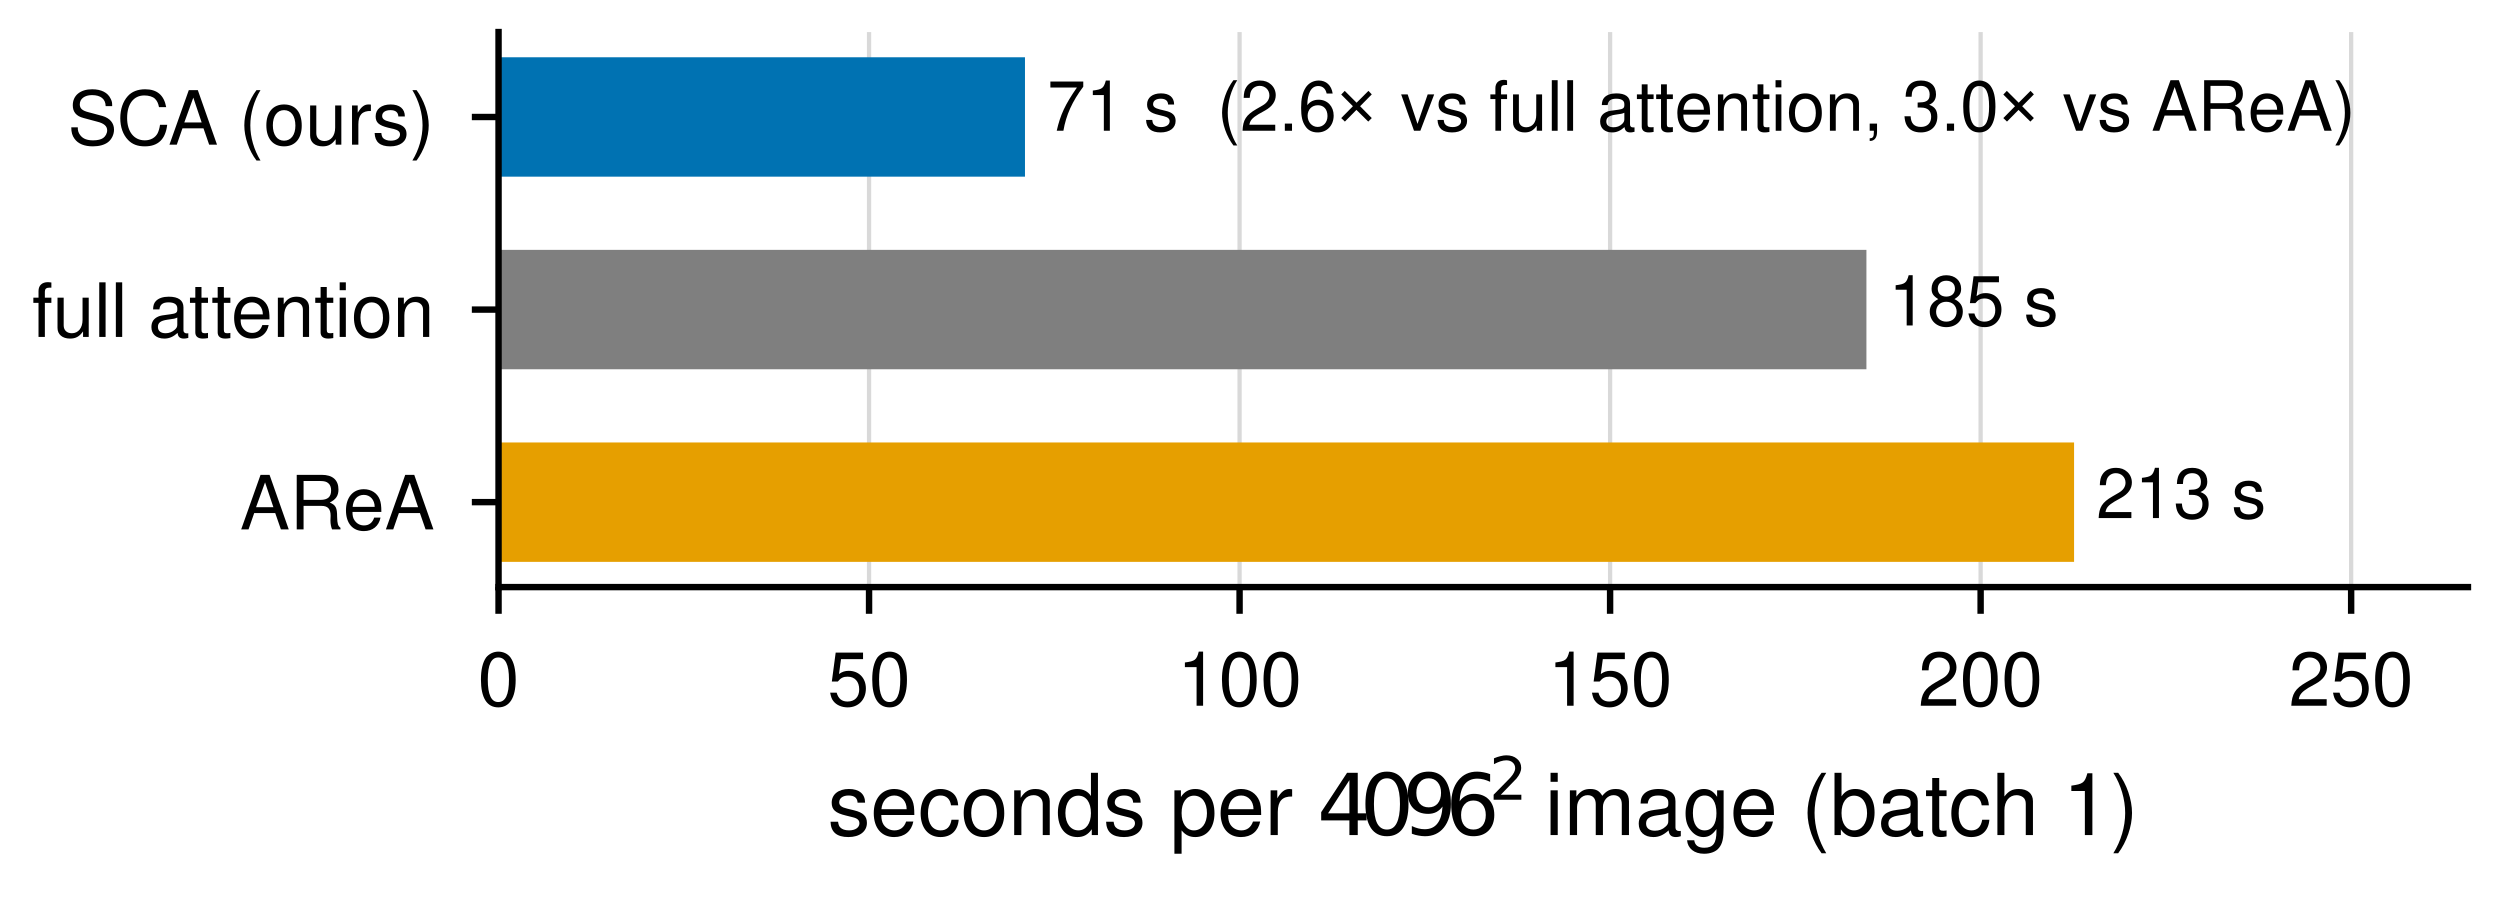
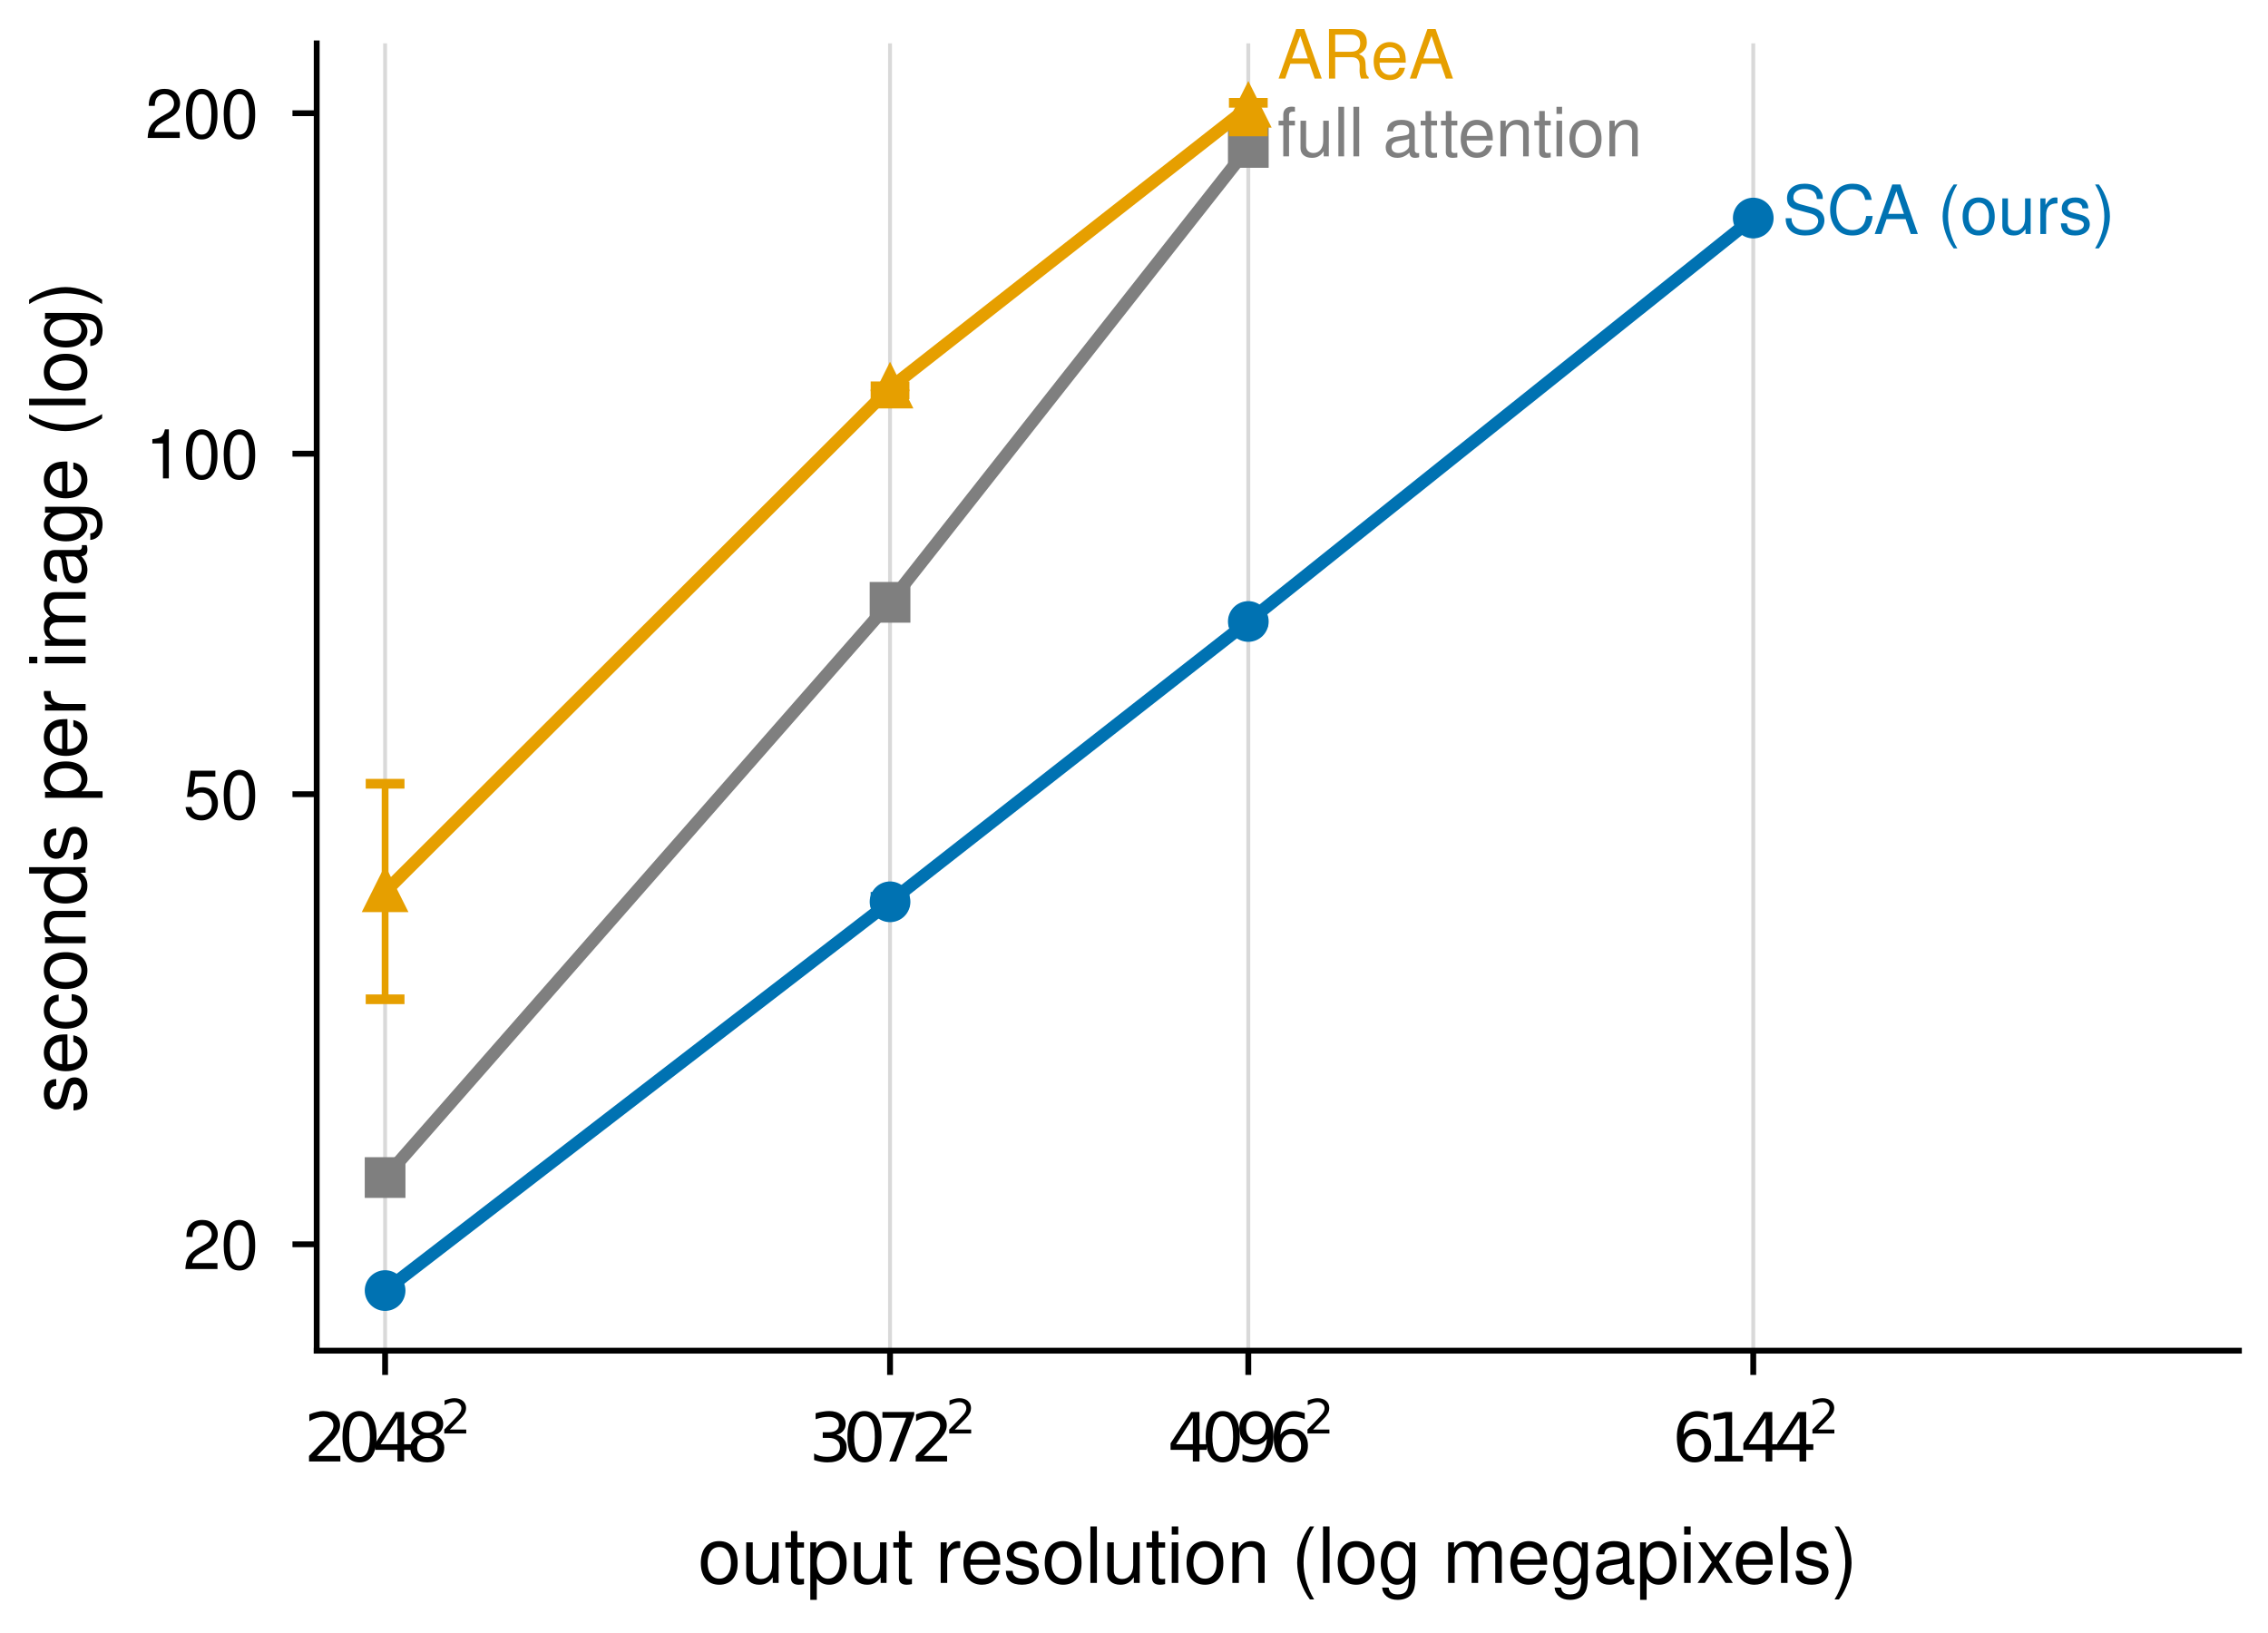
- <svg xmlns="http://www.w3.org/2000/svg" xmlns:xlink="http://www.w3.org/1999/xlink" width="234pt" height="84.24pt" viewBox="0 0 234 84.24" version="1.1">
+ <svg xmlns="http://www.w3.org/2000/svg" xmlns:xlink="http://www.w3.org/1999/xlink" width="234pt" height="168.48pt" viewBox="0 0 234 168.48" version="1.1">
  <defs>
    <style type="text/css">*{stroke-linejoin: round; stroke-linecap: butt}</style>
  </defs>
  <g id="figure_1">
    <g id="patch_1">
-       <path d="M 0 84.24  L 234 84.24  L 234 0  L 0 0  z " style="fill: #ffffff" />
+       <path d="M 0 168.48  L 234 168.48  L 234 0  L 0 0  z " style="fill: #ffffff" />
    </g>
    <g id="axes_1">
      <g id="patch_2">
-         <path d="M 46.664 54.952  L 231 54.952  L 231 3  L 46.664 3  z " style="fill: #ffffff" />
+         <path d="M 32.675 139.352  L 231 139.352  L 231 4.477  L 32.675 4.477  z " style="fill: #ffffff" />
      </g>
      <g id="matplotlib.axis_1">
        <g id="xtick_1">
          <g id="line2d_1">
-             <path d="M 46.664 54.952  L 46.664 3  " clip-path="url(#p711b4fc044)" style="fill: none; stroke: #d9d9d9; stroke-width: 0.4; stroke-linecap: square" />
+             <path d="M 39.733 139.352  L 39.733 4.477  " clip-path="url(#pa0289305d4)" style="fill: none; stroke: #d9d9d9; stroke-width: 0.4; stroke-linecap: square" />
          </g>
          <g id="line2d_2">
            <defs>
              <path id="m6a6587c3c9" d="M 0 0  L 0 2.5  " style="stroke: #000000; stroke-width: 0.6" />
            </defs>
            <g>
-               <use xlink:href="#m6a6587c3c9" x="46.664" y="54.952" style="stroke: #000000; stroke-width: 0.6" />
+               <use xlink:href="#m6a6587c3c9" x="39.733" y="139.352" style="stroke: #000000; stroke-width: 0.6" />
            </g>
          </g>
          <g id="text_1">
-             <text style="font-size: 7px; font-family: 'Helvetica Neue', 'Helvetica', 'Arial', 'TeX Gyre Heros', 'Nimbus Sans', 'Liberation Sans', 'DejaVu Sans', sans-serif; text-anchor: middle" x="46.664" y="66.055" transform="rotate(-0 46.66352 66.05476)">0</text>
+             <g transform="translate(31.36829 151.5823)">
+               <text>
+                 <tspan x="0" y="-0.795" style="font-size: 7px; font-family: 'STIXGeneral'">𝟤</tspan>
+                 <tspan x="3.5" y="-0.795" style="font-size: 7px; font-family: 'STIXGeneral'">𝟢</tspan>
+                 <tspan x="7" y="-0.795" style="font-size: 7px; font-family: 'STIXGeneral'">𝟦</tspan>
+                 <tspan x="10.5" y="-0.795" style="font-size: 7px; font-family: 'STIXGeneral'">𝟪</tspan>
+                 <tspan x="14.11" y="-3.686" style="font-size: 4.9px; font-family: 'STIXGeneral'">𝟤</tspan>
+               </text>
+             </g>
          </g>
        </g>
        <g id="xtick_2">
          <g id="line2d_3">
-             <path d="M 81.344 54.952  L 81.344 3  " clip-path="url(#p711b4fc044)" style="fill: none; stroke: #d9d9d9; stroke-width: 0.4; stroke-linecap: square" />
+             <path d="M 91.83 139.352  L 91.83 4.477  " clip-path="url(#pa0289305d4)" style="fill: none; stroke: #d9d9d9; stroke-width: 0.4; stroke-linecap: square" />
          </g>
          <g id="line2d_4">
            <g>
-               <use xlink:href="#m6a6587c3c9" x="81.344" y="54.952" style="stroke: #000000; stroke-width: 0.6" />
+               <use xlink:href="#m6a6587c3c9" x="91.83" y="139.352" style="stroke: #000000; stroke-width: 0.6" />
            </g>
          </g>
          <g id="text_2">
-             <text style="font-size: 7px; font-family: 'Helvetica Neue', 'Helvetica', 'Arial', 'TeX Gyre Heros', 'Nimbus Sans', 'Liberation Sans', 'DejaVu Sans', sans-serif; text-anchor: middle" x="81.344" y="66.055" transform="rotate(-0 81.34416 66.05476)">50</text>
+             <g transform="translate(83.46524 151.5823)">
+               <text>
+                 <tspan x="0" y="-0.795" style="font-size: 7px; font-family: 'STIXGeneral'">𝟥</tspan>
+                 <tspan x="3.5" y="-0.795" style="font-size: 7px; font-family: 'STIXGeneral'">𝟢</tspan>
+                 <tspan x="7" y="-0.795" style="font-size: 7px; font-family: 'STIXGeneral'">𝟩</tspan>
+                 <tspan x="10.5" y="-0.795" style="font-size: 7px; font-family: 'STIXGeneral'">𝟤</tspan>
+                 <tspan x="14.11" y="-3.686" style="font-size: 4.9px; font-family: 'STIXGeneral'">𝟤</tspan>
+               </text>
+             </g>
          </g>
        </g>
        <g id="xtick_3">
          <g id="line2d_5">
-             <path d="M 116.025 54.952  L 116.025 3  " clip-path="url(#p711b4fc044)" style="fill: none; stroke: #d9d9d9; stroke-width: 0.4; stroke-linecap: square" />
+             <path d="M 128.794 139.352  L 128.794 4.477  " clip-path="url(#pa0289305d4)" style="fill: none; stroke: #d9d9d9; stroke-width: 0.4; stroke-linecap: square" />
          </g>
          <g id="line2d_6">
            <g>
-               <use xlink:href="#m6a6587c3c9" x="116.025" y="54.952" style="stroke: #000000; stroke-width: 0.6" />
+               <use xlink:href="#m6a6587c3c9" x="128.794" y="139.352" style="stroke: #000000; stroke-width: 0.6" />
            </g>
          </g>
          <g id="text_3">
-             <text style="font-size: 7px; font-family: 'Helvetica Neue', 'Helvetica', 'Arial', 'TeX Gyre Heros', 'Nimbus Sans', 'Liberation Sans', 'DejaVu Sans', sans-serif; text-anchor: middle" x="116.025" y="66.055" transform="rotate(-0 116.0248 66.05476)">100</text>
+             <g transform="translate(120.4286 151.5823)">
+               <text>
+                 <tspan x="0" y="-0.795" style="font-size: 7px; font-family: 'STIXGeneral'">𝟦</tspan>
+                 <tspan x="3.5" y="-0.795" style="font-size: 7px; font-family: 'STIXGeneral'">𝟢</tspan>
+                 <tspan x="7" y="-0.795" style="font-size: 7px; font-family: 'STIXGeneral'">𝟫</tspan>
+                 <tspan x="10.5" y="-0.795" style="font-size: 7px; font-family: 'STIXGeneral'">𝟨</tspan>
+                 <tspan x="14.11" y="-3.686" style="font-size: 4.9px; font-family: 'STIXGeneral'">𝟤</tspan>
+               </text>
+             </g>
          </g>
        </g>
        <g id="xtick_4">
          <g id="line2d_7">
-             <path d="M 150.705 54.952  L 150.705 3  " clip-path="url(#p711b4fc044)" style="fill: none; stroke: #d9d9d9; stroke-width: 0.4; stroke-linecap: square" />
+             <path d="M 180.891 139.352  L 180.891 4.477  " clip-path="url(#pa0289305d4)" style="fill: none; stroke: #d9d9d9; stroke-width: 0.4; stroke-linecap: square" />
          </g>
          <g id="line2d_8">
            <g>
-               <use xlink:href="#m6a6587c3c9" x="150.705" y="54.952" style="stroke: #000000; stroke-width: 0.6" />
+               <use xlink:href="#m6a6587c3c9" x="180.891" y="139.352" style="stroke: #000000; stroke-width: 0.6" />
            </g>
          </g>
          <g id="text_4">
-             <text style="font-size: 7px; font-family: 'Helvetica Neue', 'Helvetica', 'Arial', 'TeX Gyre Heros', 'Nimbus Sans', 'Liberation Sans', 'DejaVu Sans', sans-serif; text-anchor: middle" x="150.705" y="66.055" transform="rotate(-0 150.7054 66.05476)">150</text>
-           </g>
-         </g>
-         <g id="xtick_5">
-           <g id="line2d_9">
-             <path d="M 185.386 54.952  L 185.386 3  " clip-path="url(#p711b4fc044)" style="fill: none; stroke: #d9d9d9; stroke-width: 0.4; stroke-linecap: square" />
-           </g>
-           <g id="line2d_10">
-             <g>
-               <use xlink:href="#m6a6587c3c9" x="185.386" y="54.952" style="stroke: #000000; stroke-width: 0.6" />
-             </g>
-           </g>
-           <g id="text_5">
-             <text style="font-size: 7px; font-family: 'Helvetica Neue', 'Helvetica', 'Arial', 'TeX Gyre Heros', 'Nimbus Sans', 'Liberation Sans', 'DejaVu Sans', sans-serif; text-anchor: middle" x="185.386" y="66.055" transform="rotate(-0 185.3861 66.05476)">200</text>
-           </g>
-         </g>
-         <g id="xtick_6">
-           <g id="line2d_11">
-             <path d="M 220.067 54.952  L 220.067 3  " clip-path="url(#p711b4fc044)" style="fill: none; stroke: #d9d9d9; stroke-width: 0.4; stroke-linecap: square" />
-           </g>
-           <g id="line2d_12">
-             <g>
-               <use xlink:href="#m6a6587c3c9" x="220.067" y="54.952" style="stroke: #000000; stroke-width: 0.6" />
-             </g>
-           </g>
-           <g id="text_6">
-             <text style="font-size: 7px; font-family: 'Helvetica Neue', 'Helvetica', 'Arial', 'TeX Gyre Heros', 'Nimbus Sans', 'Liberation Sans', 'DejaVu Sans', sans-serif; text-anchor: middle" x="220.067" y="66.055" transform="rotate(-0 220.0667 66.05476)">250</text>
-           </g>
-         </g>
-         <g id="text_7">
-           <g transform="translate(77.47164 79.07176)">
-             <text>
-               <tspan x="0" y="-0.912" style="font-size: 8px; font-family: 'Nimbus Sans'">s</tspan>
-               <tspan x="4" y="-0.912" style="font-size: 8px; font-family: 'Nimbus Sans'">e</tspan>
-               <tspan x="8.448" y="-0.912" style="font-size: 8px; font-family: 'Nimbus Sans'">c</tspan>
-               <tspan x="12.448" y="-0.912" style="font-size: 8px; font-family: 'Nimbus Sans'">o</tspan>
-               <tspan x="16.896" y="-0.912" style="font-size: 8px; font-family: 'Nimbus Sans'">n</tspan>
-               <tspan x="21.344" y="-0.912" style="font-size: 8px; font-family: 'Nimbus Sans'">d</tspan>
-               <tspan x="25.792" y="-0.912" style="font-size: 8px; font-family: 'Nimbus Sans'">s</tspan>
-               <tspan x="29.792" y="-0.912" style="font-size: 8px; font-family: 'Nimbus Sans'"> </tspan>
-               <tspan x="32.016" y="-0.912" style="font-size: 8px; font-family: 'Nimbus Sans'">p</tspan>
-               <tspan x="36.464" y="-0.912" style="font-size: 8px; font-family: 'Nimbus Sans'">e</tspan>
-               <tspan x="40.911" y="-0.912" style="font-size: 8px; font-family: 'Nimbus Sans'">r</tspan>
-               <tspan x="43.575" y="-0.912" style="font-size: 8px; font-family: 'Nimbus Sans'"> </tspan>
-               <tspan x="64.905" y="-0.912" style="font-size: 8px; font-family: 'Nimbus Sans'"> </tspan>
-               <tspan x="67.129" y="-0.912" style="font-size: 8px; font-family: 'Nimbus Sans'">i</tspan>
-               <tspan x="68.905" y="-0.912" style="font-size: 8px; font-family: 'Nimbus Sans'">m</tspan>
-               <tspan x="75.569" y="-0.912" style="font-size: 8px; font-family: 'Nimbus Sans'">a</tspan>
-               <tspan x="80.017" y="-0.912" style="font-size: 8px; font-family: 'Nimbus Sans'">g</tspan>
-               <tspan x="84.465" y="-0.912" style="font-size: 8px; font-family: 'Nimbus Sans'">e</tspan>
-               <tspan x="88.913" y="-0.912" style="font-size: 8px; font-family: 'Nimbus Sans'"> </tspan>
-               <tspan x="91.137" y="-0.912" style="font-size: 8px; font-family: 'Nimbus Sans'">(</tspan>
-               <tspan x="93.801" y="-0.912" style="font-size: 8px; font-family: 'Nimbus Sans'">b</tspan>
-               <tspan x="98.249" y="-0.912" style="font-size: 8px; font-family: 'Nimbus Sans'">a</tspan>
-               <tspan x="102.697" y="-0.912" style="font-size: 8px; font-family: 'Nimbus Sans'">t</tspan>
-               <tspan x="104.921" y="-0.912" style="font-size: 8px; font-family: 'Nimbus Sans'">c</tspan>
-               <tspan x="108.921" y="-0.912" style="font-size: 8px; font-family: 'Nimbus Sans'">h</tspan>
-               <tspan x="113.369" y="-0.912" style="font-size: 8px; font-family: 'Nimbus Sans'"> </tspan>
-               <tspan x="115.592" y="-0.912" style="font-size: 8px; font-family: 'Nimbus Sans'">1</tspan>
-               <tspan x="120.04" y="-0.912" style="font-size: 8px; font-family: 'Nimbus Sans'">)</tspan>
-               <tspan x="45.799" y="-0.912" style="font-size: 8px; font-family: 'STIXGeneral'">𝟦</tspan>
-               <tspan x="49.799" y="-0.912" style="font-size: 8px; font-family: 'STIXGeneral'">𝟢</tspan>
-               <tspan x="53.799" y="-0.912" style="font-size: 8px; font-family: 'STIXGeneral'">𝟫</tspan>
-               <tspan x="57.799" y="-0.912" style="font-size: 8px; font-family: 'STIXGeneral'">𝟨</tspan>
-               <tspan x="61.925" y="-4.216" style="font-size: 5.6px; font-family: 'STIXGeneral'">𝟤</tspan>
-             </text>
-           </g>
+             <g transform="translate(172.5256 151.5823)">
+               <text>
+                 <tspan x="0" y="-0.795" style="font-size: 7px; font-family: 'STIXGeneral'">𝟨</tspan>
+                 <tspan x="3.5" y="-0.795" style="font-size: 7px; font-family: 'STIXGeneral'">𝟣</tspan>
+                 <tspan x="7" y="-0.795" style="font-size: 7px; font-family: 'STIXGeneral'">𝟦</tspan>
+                 <tspan x="10.5" y="-0.795" style="font-size: 7px; font-family: 'STIXGeneral'">𝟦</tspan>
+                 <tspan x="14.11" y="-3.686" style="font-size: 4.9px; font-family: 'STIXGeneral'">𝟤</tspan>
+               </text>
+             </g>
+           </g>
+         </g>
+         <g id="text_5">
+           <text style="font-size: 8px; font-family: 'Helvetica Neue', 'Helvetica', 'Arial', 'TeX Gyre Heros', 'Nimbus Sans', 'Liberation Sans', 'DejaVu Sans', sans-serif; text-anchor: middle" x="131.838" y="163.312" transform="rotate(-0 131.8376 163.3118)">output resolution (log megapixels)</text>
        </g>
      </g>
      <g id="matplotlib.axis_2">
        <g id="ytick_1">
-           <g id="line2d_13">
+           <g id="line2d_9">
            <defs>
              <path id="me6f1e4934d" d="M 0 0  L -2.5 0  " style="stroke: #000000; stroke-width: 0.6" />
            </defs>
            <g>
-               <use xlink:href="#me6f1e4934d" x="46.664" y="10.95" style="stroke: #000000; stroke-width: 0.6" />
+               <use xlink:href="#me6f1e4934d" x="32.675" y="128.375" style="stroke: #000000; stroke-width: 0.6" />
+             </g>
+           </g>
+           <g id="text_6">
+             <text style="font-size: 7px; font-family: 'Helvetica Neue', 'Helvetica', 'Arial', 'TeX Gyre Heros', 'Nimbus Sans', 'Liberation Sans', 'DejaVu Sans', sans-serif; text-anchor: end" x="26.675" y="130.927" transform="rotate(-0 26.67543 130.9268)">20</text>
+           </g>
+         </g>
+         <g id="ytick_2">
+           <g id="line2d_10">
+             <g>
+               <use xlink:href="#me6f1e4934d" x="32.675" y="81.938" style="stroke: #000000; stroke-width: 0.6" />
+             </g>
+           </g>
+           <g id="text_7">
+             <text style="font-size: 7px; font-family: 'Helvetica Neue', 'Helvetica', 'Arial', 'TeX Gyre Heros', 'Nimbus Sans', 'Liberation Sans', 'DejaVu Sans', sans-serif; text-anchor: end" x="26.675" y="84.489" transform="rotate(-0 26.67543 84.48935)">50</text>
+           </g>
+         </g>
+         <g id="ytick_3">
+           <g id="line2d_11">
+             <g>
+               <use xlink:href="#me6f1e4934d" x="32.675" y="46.809" style="stroke: #000000; stroke-width: 0.6" />
            </g>
          </g>
          <g id="text_8">
-             <text style="font-size: 7px; font-family: 'Helvetica Neue', 'Helvetica', 'Arial', 'TeX Gyre Heros', 'Nimbus Sans', 'Liberation Sans', 'DejaVu Sans', sans-serif; text-anchor: end" x="40.664" y="13.543" transform="rotate(-0 40.66352 13.54308)">SCA (ours)</text>
-           </g>
-         </g>
-         <g id="ytick_2">
-           <g id="line2d_14">
-             <g>
-               <use xlink:href="#me6f1e4934d" x="46.664" y="28.976" style="stroke: #000000; stroke-width: 0.6" />
+             <text style="font-size: 7px; font-family: 'Helvetica Neue', 'Helvetica', 'Arial', 'TeX Gyre Heros', 'Nimbus Sans', 'Liberation Sans', 'DejaVu Sans', sans-serif; text-anchor: end" x="26.675" y="49.361" transform="rotate(-0 26.67543 49.36075)">100</text>
+           </g>
+         </g>
+         <g id="ytick_4">
+           <g id="line2d_12">
+             <g>
+               <use xlink:href="#me6f1e4934d" x="32.675" y="11.681" style="stroke: #000000; stroke-width: 0.6" />
            </g>
          </g>
          <g id="text_9">
-             <text style="font-size: 7px; font-family: 'Helvetica Neue', 'Helvetica', 'Arial', 'TeX Gyre Heros', 'Nimbus Sans', 'Liberation Sans', 'DejaVu Sans', sans-serif; text-anchor: end" x="40.664" y="31.538" transform="rotate(-0 40.66352 31.53811)">full attention</text>
-           </g>
-         </g>
-         <g id="ytick_3">
-           <g id="line2d_15">
-             <g>
-               <use xlink:href="#me6f1e4934d" x="46.664" y="47.002" style="stroke: #000000; stroke-width: 0.6" />
-             </g>
-           </g>
-           <g id="text_10">
-             <text style="font-size: 7px; font-family: 'Helvetica Neue', 'Helvetica', 'Arial', 'TeX Gyre Heros', 'Nimbus Sans', 'Liberation Sans', 'DejaVu Sans', sans-serif; text-anchor: end" x="40.664" y="49.554" transform="rotate(-0 40.66352 49.55392)">AReA</text>
-           </g>
+             <text style="font-size: 7px; font-family: 'Helvetica Neue', 'Helvetica', 'Arial', 'TeX Gyre Heros', 'Nimbus Sans', 'Liberation Sans', 'DejaVu Sans', sans-serif; text-anchor: end" x="26.675" y="14.232" transform="rotate(-0 26.67543 14.23215)">200</text>
+           </g>
+         </g>
+         <g id="text_10">
+           <text style="font-size: 8px; font-family: 'Helvetica Neue', 'Helvetica', 'Arial', 'TeX Gyre Heros', 'Nimbus Sans', 'Liberation Sans', 'DejaVu Sans', sans-serif; text-anchor: middle" x="8.833" y="71.915" transform="rotate(-90 8.83274 71.91464)">seconds per image (log)</text>
+         </g>
+       </g>
+       <g id="line2d_13">
+         <path d="M 39.733 121.491  L 91.83 62.144  L 128.794 15.212  " clip-path="url(#pa0289305d4)" style="fill: none; stroke: #7f7f7f; stroke-width: 1.3; stroke-linecap: square" />
+         <defs>
+           <path id="m028f5be62c" d="M -1.6 1.6  L 1.6 1.6  L 1.6 -1.6  L -1.6 -1.6  z " style="stroke: #7f7f7f; stroke-linejoin: miter" />
+         </defs>
+         <g clip-path="url(#pa0289305d4)">
+           <use xlink:href="#m028f5be62c" x="39.733" y="121.491" style="fill: #7f7f7f; stroke: #7f7f7f; stroke-linejoin: miter" />
+           <use xlink:href="#m028f5be62c" x="91.83" y="62.144" style="fill: #7f7f7f; stroke: #7f7f7f; stroke-linejoin: miter" />
+           <use xlink:href="#m028f5be62c" x="128.794" y="15.212" style="fill: #7f7f7f; stroke: #7f7f7f; stroke-linejoin: miter" />
+         </g>
+       </g>
+       <g id="LineCollection_1">
+         <path d="M 39.733 121.569  L 39.733 121.488  " clip-path="url(#pa0289305d4)" style="fill: none; stroke: #7f7f7f; stroke-width: 0.7" />
+         <path d="M 91.83 62.216  L 91.83 62.119  " clip-path="url(#pa0289305d4)" style="fill: none; stroke: #7f7f7f; stroke-width: 0.7" />
+         <path d="M 128.794 15.367  L 128.794 15.183  " clip-path="url(#pa0289305d4)" style="fill: none; stroke: #7f7f7f; stroke-width: 0.7" />
+       </g>
+       <g id="line2d_14">
+         <defs>
+           <path id="m9e3d3fbf34" d="M 2 0  L -2 -0  " style="stroke: #7f7f7f" />
+         </defs>
+         <g clip-path="url(#pa0289305d4)">
+           <use xlink:href="#m9e3d3fbf34" x="39.733" y="121.569" style="fill: #0072b2; stroke: #7f7f7f" />
+           <use xlink:href="#m9e3d3fbf34" x="91.83" y="62.216" style="fill: #0072b2; stroke: #7f7f7f" />
+           <use xlink:href="#m9e3d3fbf34" x="128.794" y="15.367" style="fill: #0072b2; stroke: #7f7f7f" />
+         </g>
+       </g>
+       <g id="line2d_15">
+         <g clip-path="url(#pa0289305d4)">
+           <use xlink:href="#m9e3d3fbf34" x="39.733" y="121.488" style="fill: #0072b2; stroke: #7f7f7f" />
+           <use xlink:href="#m9e3d3fbf34" x="91.83" y="62.119" style="fill: #0072b2; stroke: #7f7f7f" />
+           <use xlink:href="#m9e3d3fbf34" x="128.794" y="15.183" style="fill: #0072b2; stroke: #7f7f7f" />
+         </g>
+       </g>
+       <g id="line2d_16">
+         <path d="M 39.733 92.003  L 91.83 40.036  L 128.794 11.067  " clip-path="url(#pa0289305d4)" style="fill: none; stroke: #e69f00; stroke-width: 1.3; stroke-linecap: square" />
+         <defs>
+           <path id="mf4be368913" d="M 0 -1.6  L -1.6 1.6  L 1.6 1.6  z " style="stroke: #e69f00; stroke-linejoin: miter" />
+         </defs>
+         <g clip-path="url(#pa0289305d4)">
+           <use xlink:href="#mf4be368913" x="39.733" y="92.003" style="fill: #e69f00; stroke: #e69f00; stroke-linejoin: miter" />
+           <use xlink:href="#mf4be368913" x="91.83" y="40.036" style="fill: #e69f00; stroke: #e69f00; stroke-linejoin: miter" />
+           <use xlink:href="#mf4be368913" x="128.794" y="11.067" style="fill: #e69f00; stroke: #e69f00; stroke-linejoin: miter" />
+         </g>
+       </g>
+       <g id="LineCollection_2">
+         <path d="M 39.733 103.096  L 39.733 80.861  " clip-path="url(#pa0289305d4)" style="fill: none; stroke: #e69f00; stroke-width: 0.7" />
+         <path d="M 91.83 40.686  L 91.83 39.858  " clip-path="url(#pa0289305d4)" style="fill: none; stroke: #e69f00; stroke-width: 0.7" />
+         <path d="M 128.794 13.561  L 128.794 10.608  " clip-path="url(#pa0289305d4)" style="fill: none; stroke: #e69f00; stroke-width: 0.7" />
+       </g>
+       <g id="line2d_17">
+         <defs>
+           <path id="m6e061d00e1" d="M 2 0  L -2 -0  " style="stroke: #e69f00" />
+         </defs>
+         <g clip-path="url(#pa0289305d4)">
+           <use xlink:href="#m6e061d00e1" x="39.733" y="103.096" style="fill: #0072b2; stroke: #e69f00" />
+           <use xlink:href="#m6e061d00e1" x="91.83" y="40.686" style="fill: #0072b2; stroke: #e69f00" />
+           <use xlink:href="#m6e061d00e1" x="128.794" y="13.561" style="fill: #0072b2; stroke: #e69f00" />
+         </g>
+       </g>
+       <g id="line2d_18">
+         <g clip-path="url(#pa0289305d4)">
+           <use xlink:href="#m6e061d00e1" x="39.733" y="80.861" style="fill: #0072b2; stroke: #e69f00" />
+           <use xlink:href="#m6e061d00e1" x="91.83" y="39.858" style="fill: #0072b2; stroke: #e69f00" />
+           <use xlink:href="#m6e061d00e1" x="128.794" y="10.608" style="fill: #0072b2; stroke: #e69f00" />
+         </g>
+       </g>
+       <g id="line2d_19">
+         <path d="M 39.733 133.151  L 91.83 93.042  L 128.794 64.12  L 180.891 22.498  " clip-path="url(#pa0289305d4)" style="fill: none; stroke: #0072b2; stroke-width: 1.3; stroke-linecap: square" />
+         <defs>
+           <path id="m0069285f68" d="M 0 1.6  C 0.424 1.6 0.831 1.431 1.131 1.131  C 1.431 0.831 1.6 0.424 1.6 0  C 1.6 -0.424 1.431 -0.831 1.131 -1.131  C 0.831 -1.431 0.424 -1.6 0 -1.6  C -0.424 -1.6 -0.831 -1.431 -1.131 -1.131  C -1.431 -0.831 -1.6 -0.424 -1.6 0  C -1.6 0.424 -1.431 0.831 -1.131 1.131  C -0.831 1.431 -0.424 1.6 0 1.6  z " style="stroke: #0072b2" />
+         </defs>
+         <g clip-path="url(#pa0289305d4)">
+           <use xlink:href="#m0069285f68" x="39.733" y="133.151" style="fill: #0072b2; stroke: #0072b2" />
+           <use xlink:href="#m0069285f68" x="91.83" y="93.042" style="fill: #0072b2; stroke: #0072b2" />
+           <use xlink:href="#m0069285f68" x="128.794" y="64.12" style="fill: #0072b2; stroke: #0072b2" />
+           <use xlink:href="#m0069285f68" x="180.891" y="22.498" style="fill: #0072b2; stroke: #0072b2" />
+         </g>
+       </g>
+       <g id="LineCollection_3">
+         <path d="M 39.733 133.222  L 39.733 133.125  " clip-path="url(#pa0289305d4)" style="fill: none; stroke: #0072b2; stroke-width: 0.7" />
+         <path d="M 91.83 93.08  L 91.83 92.529  " clip-path="url(#pa0289305d4)" style="fill: none; stroke: #0072b2; stroke-width: 0.7" />
+         <path d="M 128.794 64.195  L 128.794 64.108  " clip-path="url(#pa0289305d4)" style="fill: none; stroke: #0072b2; stroke-width: 0.7" />
+         <path d="M 180.891 22.534  L 180.891 22.474  " clip-path="url(#pa0289305d4)" style="fill: none; stroke: #0072b2; stroke-width: 0.7" />
+       </g>
+       <g id="line2d_20">
+         <defs>
+           <path id="m98d56f8a32" d="M 2 0  L -2 -0  " style="stroke: #0072b2" />
+         </defs>
+         <g clip-path="url(#pa0289305d4)">
+           <use xlink:href="#m98d56f8a32" x="39.733" y="133.222" style="fill: #0072b2; stroke: #0072b2" />
+           <use xlink:href="#m98d56f8a32" x="91.83" y="93.08" style="fill: #0072b2; stroke: #0072b2" />
+           <use xlink:href="#m98d56f8a32" x="128.794" y="64.195" style="fill: #0072b2; stroke: #0072b2" />
+           <use xlink:href="#m98d56f8a32" x="180.891" y="22.534" style="fill: #0072b2; stroke: #0072b2" />
+         </g>
+       </g>
+       <g id="line2d_21">
+         <g clip-path="url(#pa0289305d4)">
+           <use xlink:href="#m98d56f8a32" x="39.733" y="133.125" style="fill: #0072b2; stroke: #0072b2" />
+           <use xlink:href="#m98d56f8a32" x="91.83" y="92.529" style="fill: #0072b2; stroke: #0072b2" />
+           <use xlink:href="#m98d56f8a32" x="128.794" y="64.108" style="fill: #0072b2; stroke: #0072b2" />
+           <use xlink:href="#m98d56f8a32" x="180.891" y="22.474" style="fill: #0072b2; stroke: #0072b2" />
        </g>
      </g>
      <g id="patch_3">
-         <path d="M 46.664 16.538  L 95.938 16.538  L 95.938 5.362  L 46.664 5.362  z " clip-path="url(#p711b4fc044)" style="fill: #0072b2" />
+         <path d="M 32.675 139.352  L 32.675 4.477  " style="fill: none; stroke: #000000; stroke-width: 0.6; stroke-linejoin: miter; stroke-linecap: square" />
      </g>
      <g id="patch_4">
-         <path d="M 46.664 34.564  L 174.697 34.564  L 174.697 23.388  L 46.664 23.388  z " clip-path="url(#p711b4fc044)" style="fill: #7f7f7f" />
-       </g>
-       <g id="patch_5">
-         <path d="M 46.664 52.59  L 194.133 52.59  L 194.133 41.414  L 46.664 41.414  z " clip-path="url(#p711b4fc044)" style="fill: #e69f00" />
-       </g>
-       <g id="patch_6">
-         <path d="M 46.664 54.952  L 46.664 3  " style="fill: none; stroke: #000000; stroke-width: 0.6; stroke-linejoin: miter; stroke-linecap: square" />
-       </g>
-       <g id="patch_7">
-         <path d="M 46.664 54.952  L 231 54.952  " style="fill: none; stroke: #000000; stroke-width: 0.6; stroke-linejoin: miter; stroke-linecap: square" />
+         <path d="M 32.675 139.352  L 231 139.352  " style="fill: none; stroke: #000000; stroke-width: 0.6; stroke-linejoin: miter; stroke-linecap: square" />
      </g>
      <g id="text_11">
-         <g transform="translate(98.0186 12.47405)">
-           <text>
-             <tspan x="0" y="-0.234" style="font-size: 6.5px; font-family: 'Nimbus Sans'">7</tspan>
-             <tspan x="3.614" y="-0.234" style="font-size: 6.5px; font-family: 'Nimbus Sans'">1</tspan>
-             <tspan x="7.228" y="-0.234" style="font-size: 6.5px; font-family: 'Nimbus Sans'"> </tspan>
-             <tspan x="9.035" y="-0.234" style="font-size: 6.5px; font-family: 'Nimbus Sans'">s</tspan>
-             <tspan x="12.285" y="-0.234" style="font-size: 6.5px; font-family: 'Nimbus Sans'"> </tspan>
-             <tspan x="14.092" y="-0.234" style="font-size: 6.5px; font-family: 'Nimbus Sans'"> </tspan>
-             <tspan x="15.899" y="-0.234" style="font-size: 6.5px; font-family: 'Nimbus Sans'">(</tspan>
-             <tspan x="18.064" y="-0.234" style="font-size: 6.5px; font-family: 'Nimbus Sans'">2</tspan>
-             <tspan x="21.678" y="-0.234" style="font-size: 6.5px; font-family: 'Nimbus Sans'">.</tspan>
-             <tspan x="23.485" y="-0.234" style="font-size: 6.5px; font-family: 'Nimbus Sans'">6</tspan>
-             <tspan x="31.259" y="-0.234" style="font-size: 6.5px; font-family: 'Nimbus Sans'"> </tspan>
-             <tspan x="33.066" y="-0.234" style="font-size: 6.5px; font-family: 'Nimbus Sans'">v</tspan>
-             <tspan x="36.316" y="-0.234" style="font-size: 6.5px; font-family: 'Nimbus Sans'">s</tspan>
-             <tspan x="39.566" y="-0.234" style="font-size: 6.5px; font-family: 'Nimbus Sans'"> </tspan>
-             <tspan x="41.373" y="-0.234" style="font-size: 6.5px; font-family: 'Nimbus Sans'">f</tspan>
-             <tspan x="43.18" y="-0.234" style="font-size: 6.5px; font-family: 'Nimbus Sans'">u</tspan>
-             <tspan x="46.794" y="-0.234" style="font-size: 6.5px; font-family: 'Nimbus Sans'">l</tspan>
-             <tspan x="48.237" y="-0.234" style="font-size: 6.5px; font-family: 'Nimbus Sans'">l</tspan>
-             <tspan x="49.68" y="-0.234" style="font-size: 6.5px; font-family: 'Nimbus Sans'"> </tspan>
-             <tspan x="51.487" y="-0.234" style="font-size: 6.5px; font-family: 'Nimbus Sans'">a</tspan>
-             <tspan x="55.101" y="-0.234" style="font-size: 6.5px; font-family: 'Nimbus Sans'">t</tspan>
-             <tspan x="56.908" y="-0.234" style="font-size: 6.5px; font-family: 'Nimbus Sans'">t</tspan>
-             <tspan x="58.715" y="-0.234" style="font-size: 6.5px; font-family: 'Nimbus Sans'">e</tspan>
-             <tspan x="62.329" y="-0.234" style="font-size: 6.5px; font-family: 'Nimbus Sans'">n</tspan>
-             <tspan x="65.943" y="-0.234" style="font-size: 6.5px; font-family: 'Nimbus Sans'">t</tspan>
-             <tspan x="67.75" y="-0.234" style="font-size: 6.5px; font-family: 'Nimbus Sans'">i</tspan>
-             <tspan x="69.193" y="-0.234" style="font-size: 6.5px; font-family: 'Nimbus Sans'">o</tspan>
-             <tspan x="72.807" y="-0.234" style="font-size: 6.5px; font-family: 'Nimbus Sans'">n</tspan>
-             <tspan x="76.421" y="-0.234" style="font-size: 6.5px; font-family: 'Nimbus Sans'">,</tspan>
-             <tspan x="78.228" y="-0.234" style="font-size: 6.5px; font-family: 'Nimbus Sans'"> </tspan>
-             <tspan x="80.035" y="-0.234" style="font-size: 6.5px; font-family: 'Nimbus Sans'">3</tspan>
-             <tspan x="83.649" y="-0.234" style="font-size: 6.5px; font-family: 'Nimbus Sans'">.</tspan>
-             <tspan x="85.456" y="-0.234" style="font-size: 6.5px; font-family: 'Nimbus Sans'">0</tspan>
-             <tspan x="93.23" y="-0.234" style="font-size: 6.5px; font-family: 'Nimbus Sans'"> </tspan>
-             <tspan x="95.037" y="-0.234" style="font-size: 6.5px; font-family: 'Nimbus Sans'">v</tspan>
-             <tspan x="98.287" y="-0.234" style="font-size: 6.5px; font-family: 'Nimbus Sans'">s</tspan>
-             <tspan x="101.537" y="-0.234" style="font-size: 6.5px; font-family: 'Nimbus Sans'"> </tspan>
-             <tspan x="103.344" y="-0.234" style="font-size: 6.5px; font-family: 'Nimbus Sans'">A</tspan>
-             <tspan x="107.679" y="-0.234" style="font-size: 6.5px; font-family: 'Nimbus Sans'">R</tspan>
-             <tspan x="112.372" y="-0.234" style="font-size: 6.5px; font-family: 'Nimbus Sans'">e</tspan>
-             <tspan x="115.986" y="-0.234" style="font-size: 6.5px; font-family: 'Nimbus Sans'">A</tspan>
-             <tspan x="120.322" y="-0.234" style="font-size: 6.5px; font-family: 'Nimbus Sans'">)</tspan>
-             <tspan x="27.099" y="-0.234" style="font-size: 6.5px; font-family: 'STIXGeneral'">×</tspan>
-             <tspan x="89.07" y="-0.234" style="font-size: 6.5px; font-family: 'STIXGeneral'">×</tspan>
-           </text>
-         </g>
+         <text style="font-size: 7px; font-family: 'Helvetica Neue', 'Helvetica', 'Arial', 'TeX Gyre Heros', 'Nimbus Sans', 'Liberation Sans', 'DejaVu Sans', sans-serif; text-anchor: start; fill: #0072b2" x="183.891" y="24.143" transform="rotate(-0 183.8906 24.14305)">SCA (ours)</text>
      </g>
      <g id="text_12">
-         <text style="font-size: 6.5px; font-family: 'Helvetica Neue', 'Helvetica', 'Arial', 'TeX Gyre Heros', 'Nimbus Sans', 'Liberation Sans', 'DejaVu Sans', sans-serif; text-anchor: start" x="176.778" y="30.465" transform="rotate(-0 176.7783 30.4645)">185 s</text>
+         <text style="font-size: 7px; font-family: 'Helvetica Neue', 'Helvetica', 'Arial', 'TeX Gyre Heros', 'Nimbus Sans', 'Liberation Sans', 'DejaVu Sans', sans-serif; text-anchor: start; fill: #7f7f7f" x="131.794" y="16.128" transform="rotate(-0 131.7936 16.12818)">full attention</text>
      </g>
      <g id="text_13">
-         <text style="font-size: 6.5px; font-family: 'Helvetica Neue', 'Helvetica', 'Arial', 'TeX Gyre Heros', 'Nimbus Sans', 'Liberation Sans', 'DejaVu Sans', sans-serif; text-anchor: start" x="196.213" y="48.491" transform="rotate(-0 196.2133 48.4907)">213 s</text>
+         <text style="font-size: 7px; font-family: 'Helvetica Neue', 'Helvetica', 'Arial', 'TeX Gyre Heros', 'Nimbus Sans', 'Liberation Sans', 'DejaVu Sans', sans-serif; text-anchor: start; fill: #e69f00" x="131.794" y="8.106" transform="rotate(-0 131.7936 8.10551)">AReA</text>
      </g>
    </g>
  </g>
  <defs>
-     <clipPath id="p711b4fc044">
-       <rect x="46.664" y="3" width="184.336" height="51.952" />
+     <clipPath id="pa0289305d4">
+       <rect x="32.675" y="4.477" width="198.324" height="134.875" />
    </clipPath>
  </defs>
</svg>
